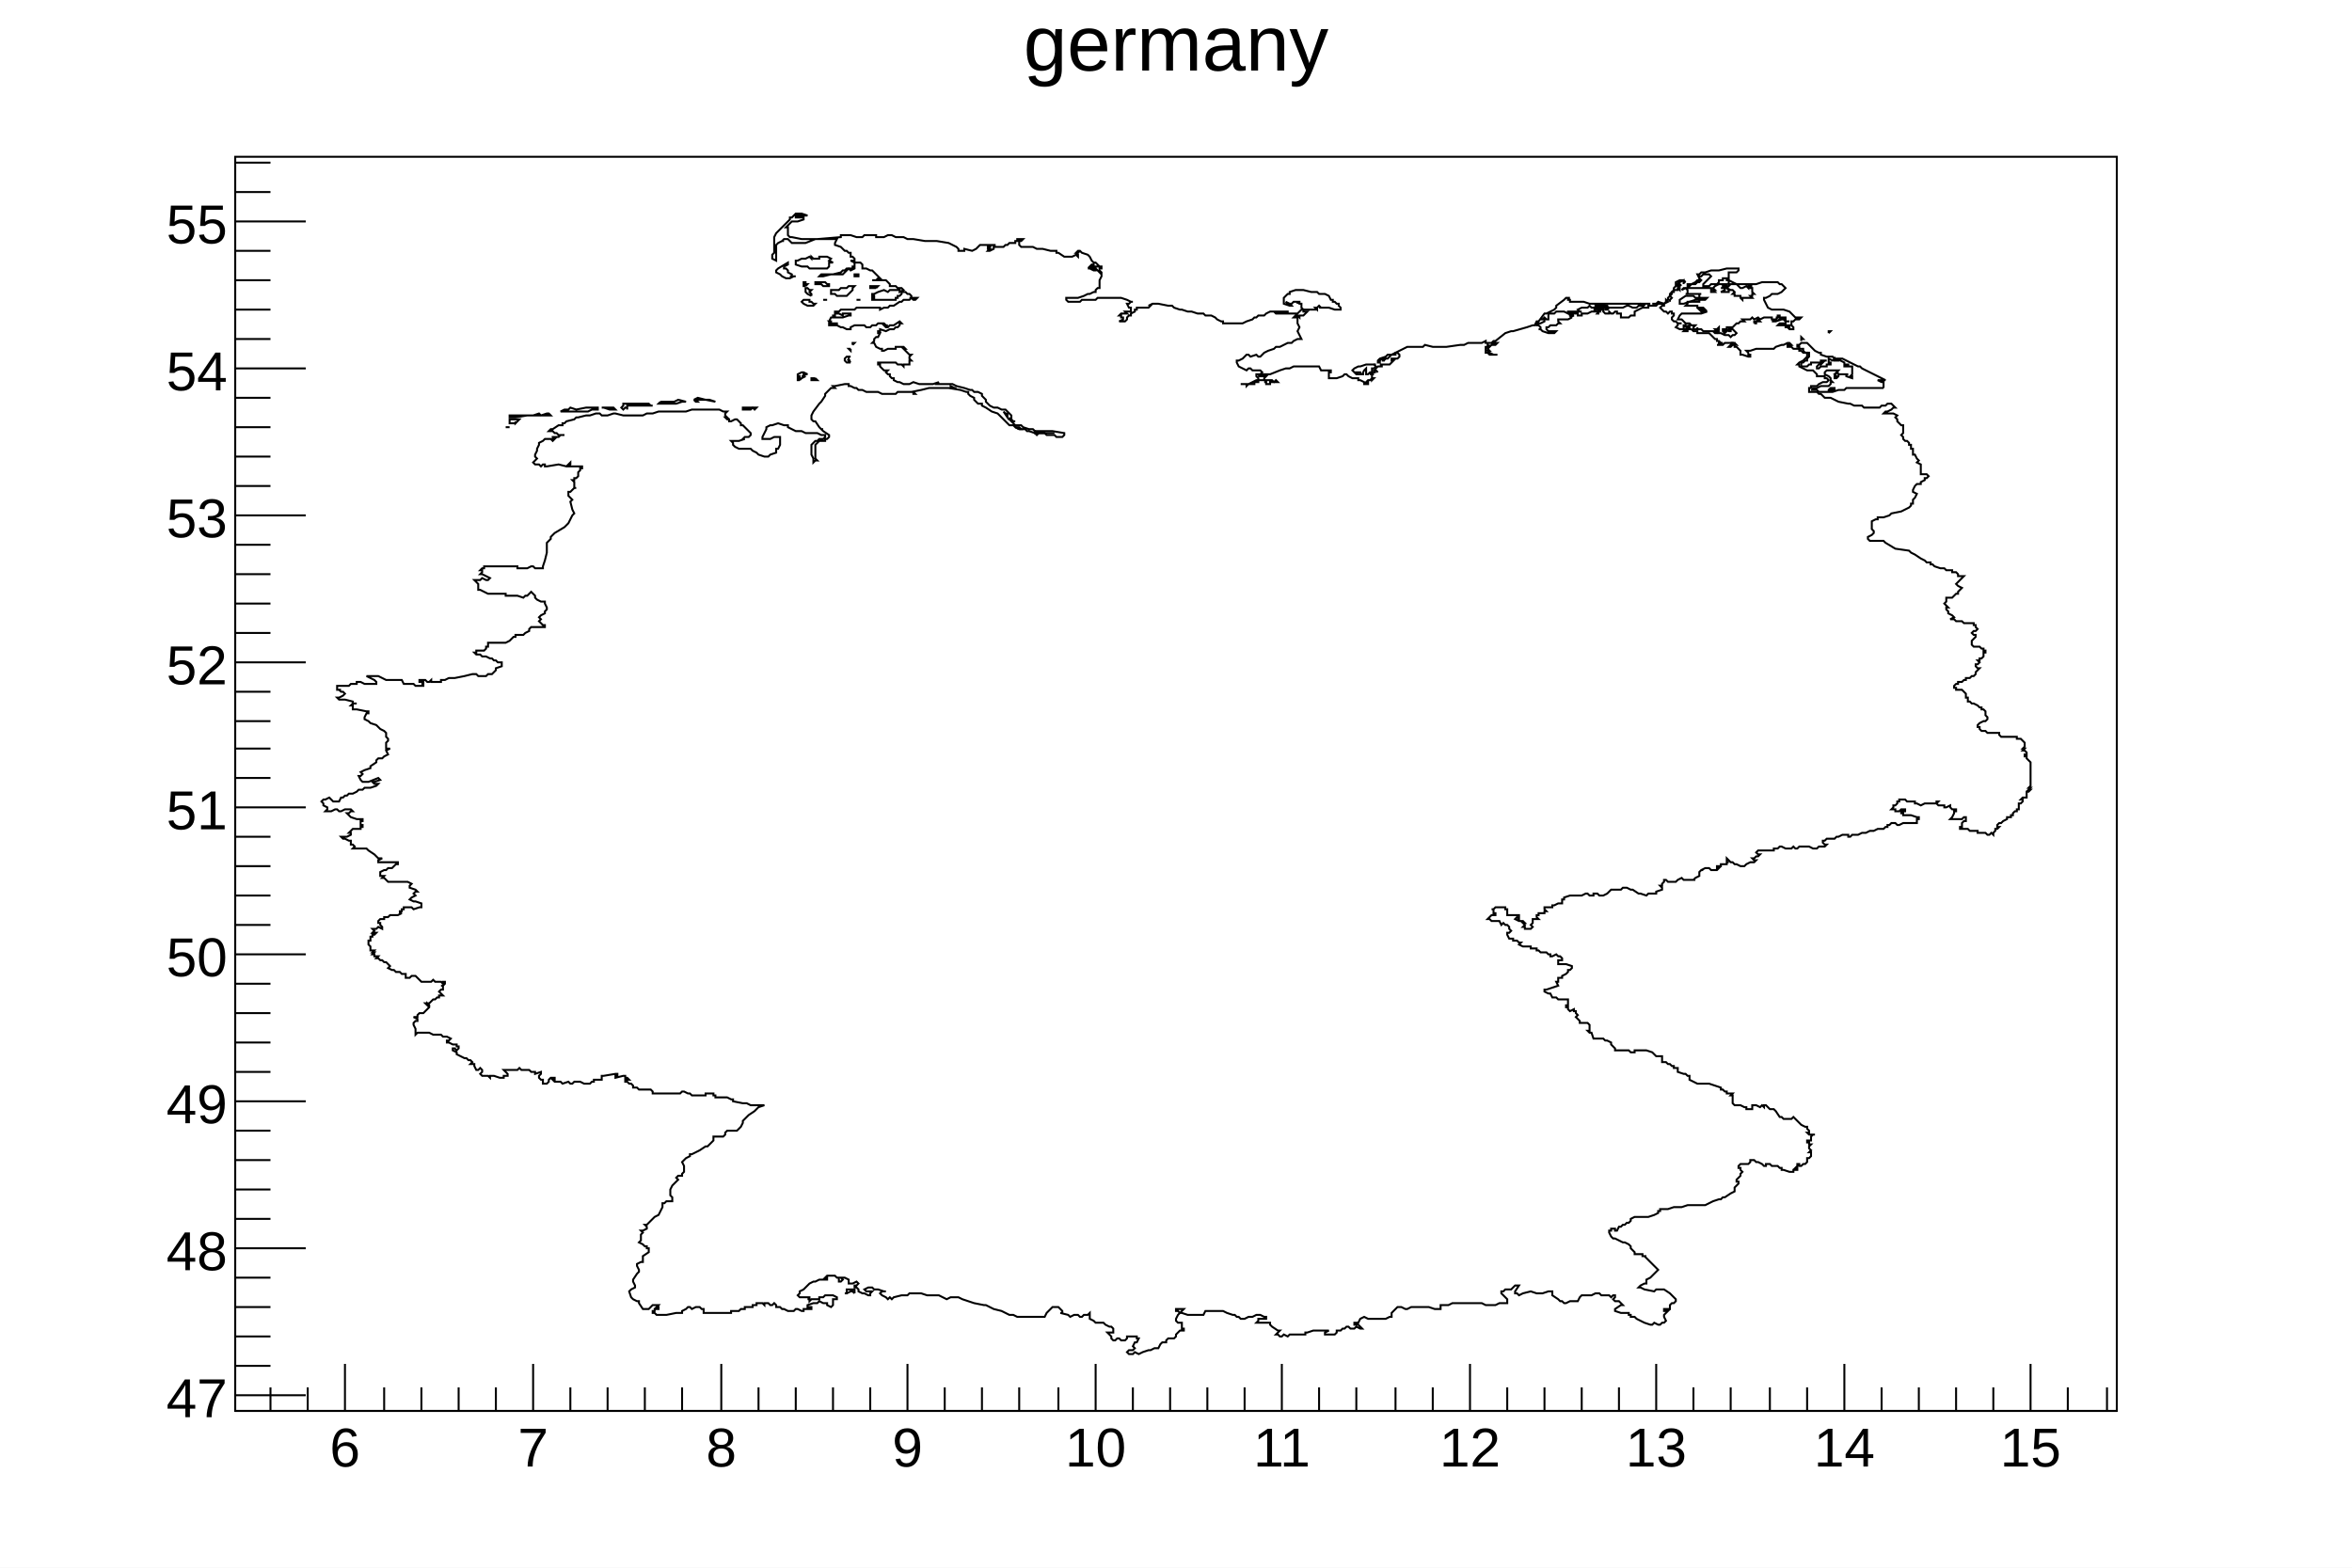
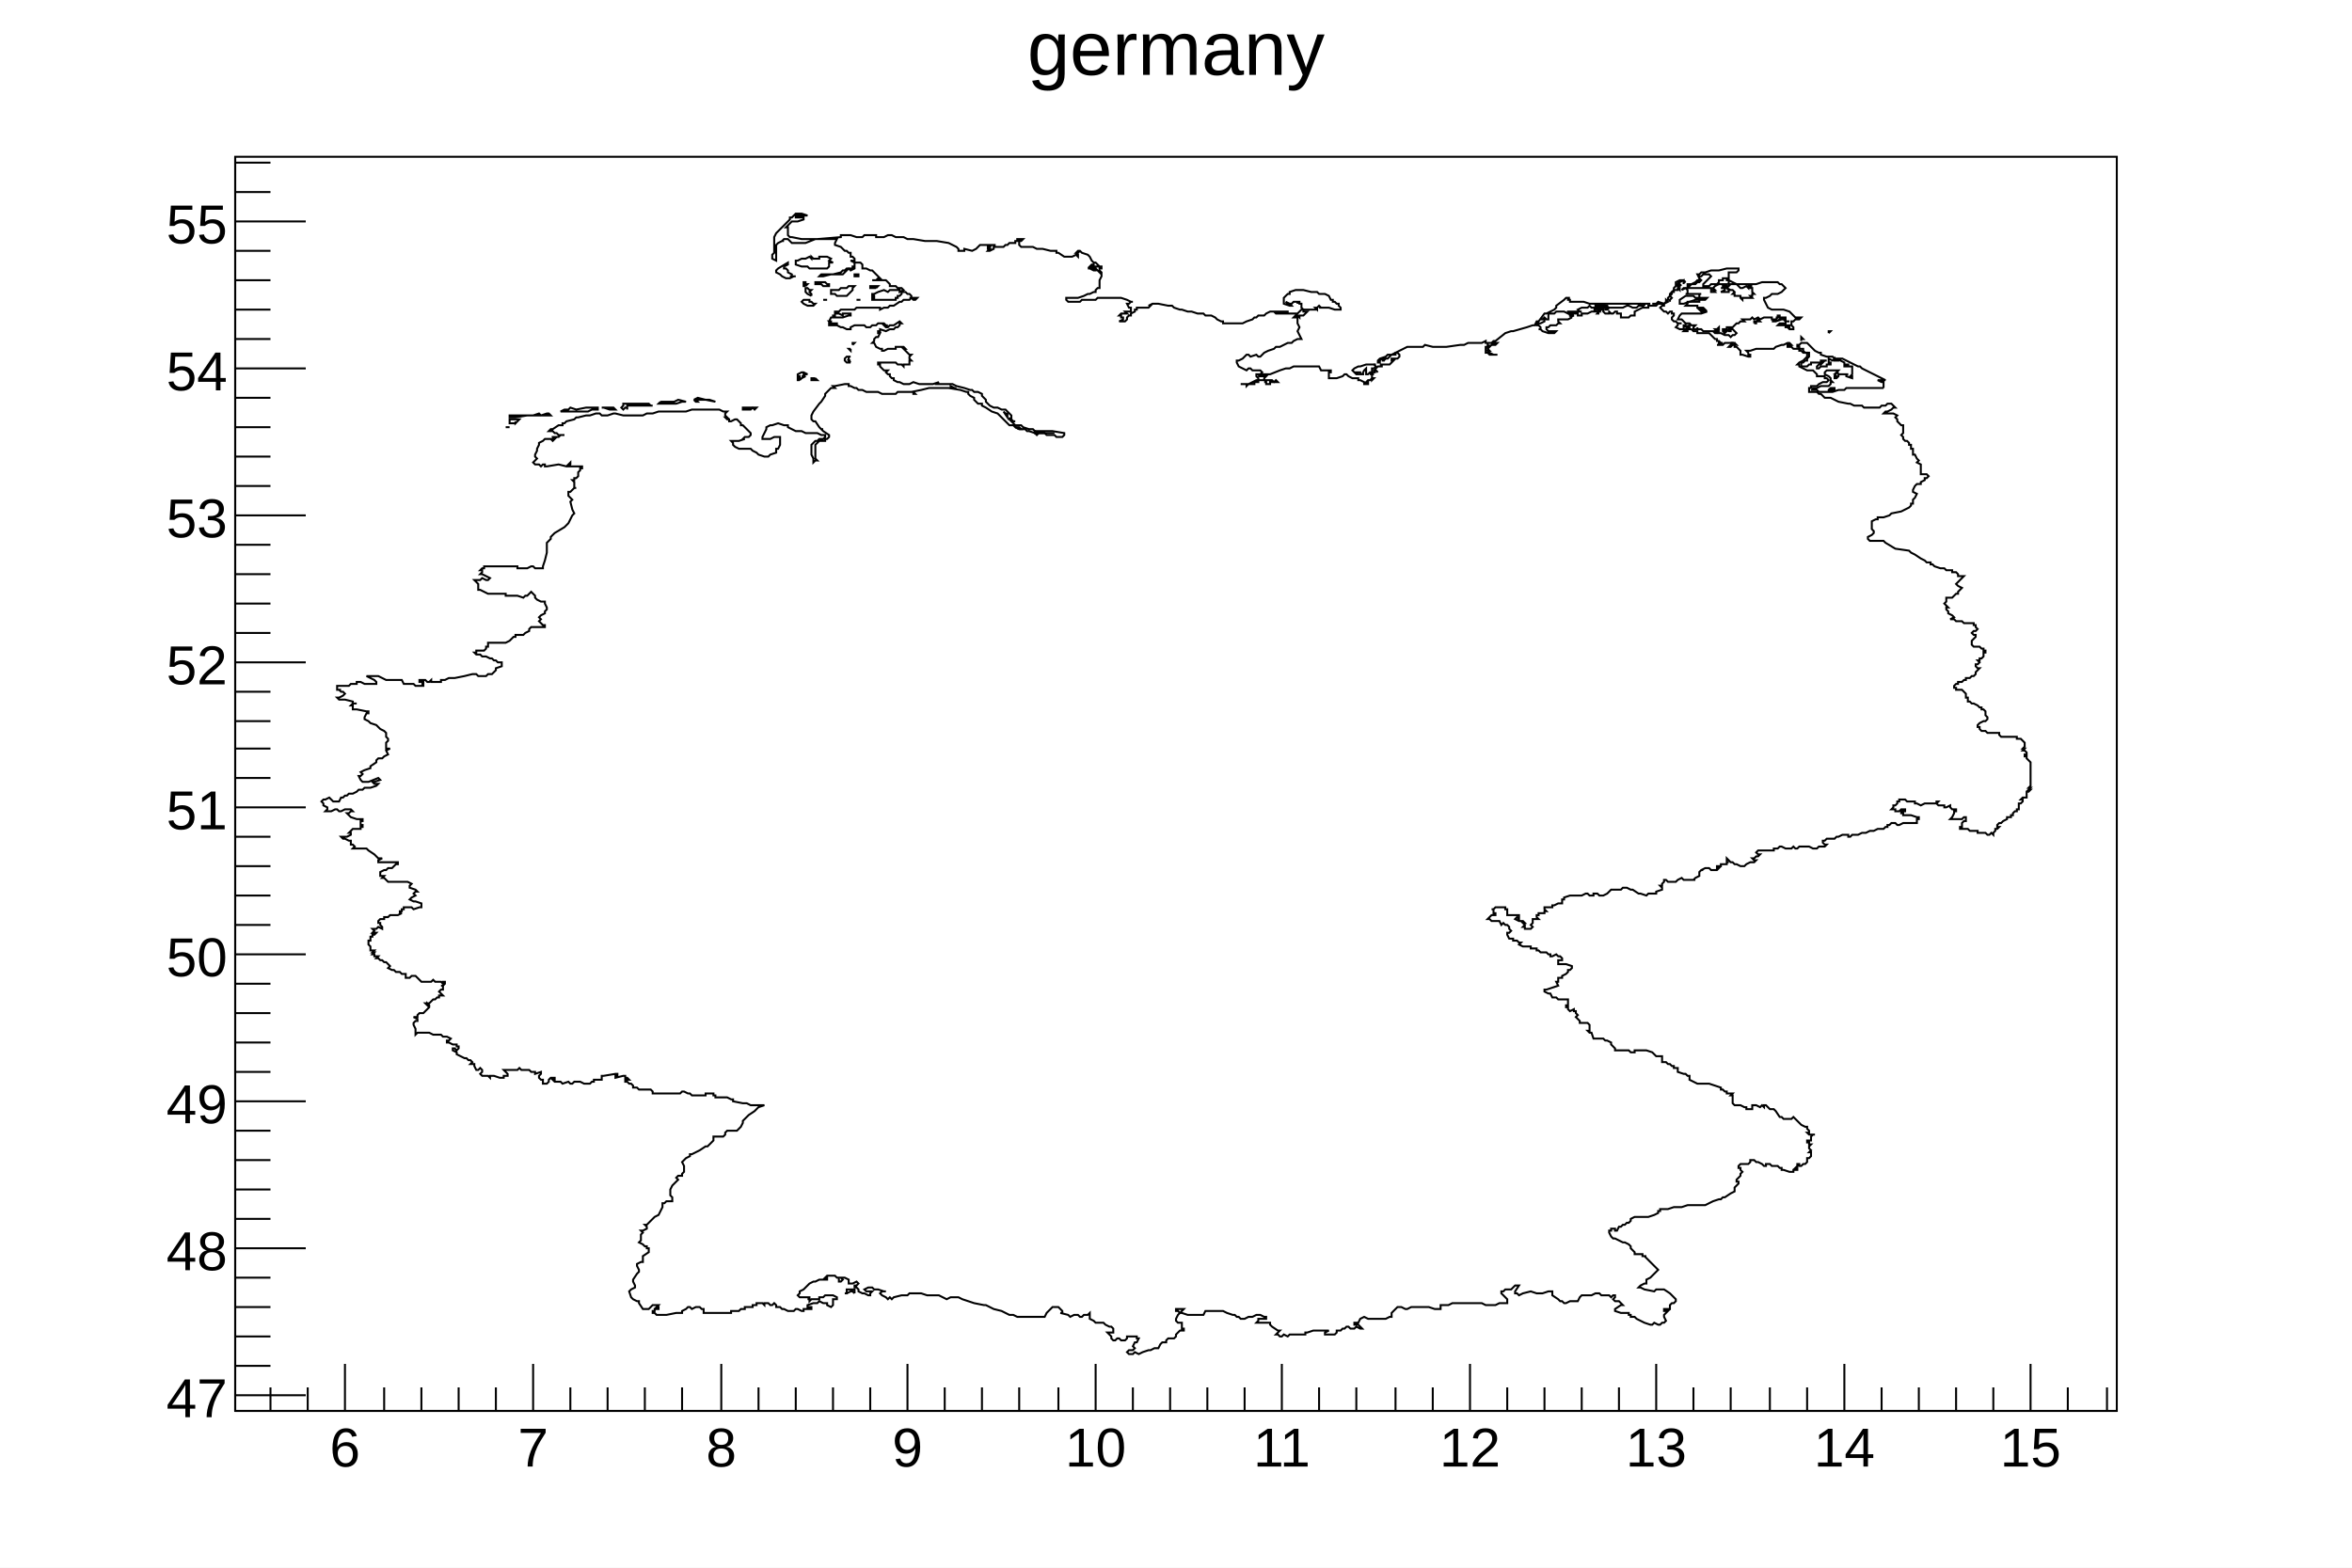
<svg xmlns="http://www.w3.org/2000/svg" viewBox="0 0 1200 800" preserveAspectRatio="none" width="1200" height="800">
  <path d="M0,0H1200V800H0Z" style="fill: white;" />
  <g>
    <g transform="translate(120,80)">
      <path d="M0,0H960V640H0Z" style="fill: white; stroke: black; stroke-width: 1;" />
      <svg x="0" y="0" overflow="hidden" width="960" height="640" viewBox="0 0 960 640">
        <g>
          <path d="M316,580l-1,-1h-1l-2,1h-1h1v-2h4v2" style="stroke: black; stroke-width: 1; fill: none;" />
        </g>
        <g>
          <path d="M304,54h-1v2l-1,1h-9l-1,-1h-3l-3,-1v-2h1l2,-1h2l2,-1l1,1v-1l1,1h3v-1h4l2,1l-1,1l2,1h-1" style="stroke: black; stroke-width: 1; fill: none;" />
        </g>
        <g>
          <path d="M280,56v1h1l1,1v1l2,1v1h2h-3h2l-2,1h-2l-2,-1l-1,-1l-2,-1v-1l1,-1l5,-3v1l-2,1" style="stroke: black; stroke-width: 1; fill: none;" />
        </g>
        <g>
          <path d="M317,61h-1v-1h2v1h-1" style="stroke: black; stroke-width: 1; fill: none;" />
        </g>
        <g>
          <path d="M300,64h1l1,1h1v1h-3l-1,-1h-3v-1h4" style="stroke: black; stroke-width: 1; fill: none;" />
        </g>
        <g>
          <path d="M291,66h-1v-2h1v1h1l-1,1" style="stroke: black; stroke-width: 1; fill: none;" />
        </g>
        <g>
          <path d="M327,67h-3v-1h4l-1,1" style="stroke: black; stroke-width: 1; fill: none;" />
        </g>
        <g>
          <path d="M294,71l-2,-1l-1,-1v-2h1l1,1h1l-1,1l1,1v1" style="stroke: black; stroke-width: 1; fill: none;" />
        </g>
        <g>
          <path d="M313,70l-1,1h-5l-1,-1h-2v-2h4l1,-1h3l1,-1h3l-1,1v1l-1,1l-1,1" style="stroke: black; stroke-width: 1; fill: none;" />
        </g>
        <g>
          <path d="M317,73h2h-2" style="stroke: black; stroke-width: 1; fill: none;" />
        </g>
        <g>
          <path d="M301,73h-1h2h-1" style="stroke: black; stroke-width: 1; fill: none;" />
        </g>
        <g>
          <path d="M294,76h-2l-2,-1l-1,-1l1,-1h3v1h1l1,1h1l-1,1h-1" style="stroke: black; stroke-width: 1; fill: none;" />
        </g>
        <g>
          <path d="M315,96v-1h1l-1,1" style="stroke: black; stroke-width: 1; fill: none;" />
        </g>
        <g>
          <path d="M314,98v1l-1,-1h1" style="stroke: black; stroke-width: 1; fill: none;" />
        </g>
        <g>
          <path d="M314,105h-2l-1,-1v-1l1,-1h2h-1v2h1h-1l1,1" style="stroke: black; stroke-width: 1; fill: none;" />
        </g>
        <g>
          <path d="M288,114h-1v-1h1v-1h-1v-1l2,-1h1l2,1h-2v1h-1h2l-2,1l-1,1" style="stroke: black; stroke-width: 1; fill: none;" />
        </g>
        <g>
          <path d="M296,113l1,1h-3v-1h2" style="stroke: black; stroke-width: 1; fill: none;" />
        </g>
        <g>
          <path d="M365,118v-1l2,1h1h-3" style="stroke: black; stroke-width: 1; fill: none;" />
        </g>
        <g>
          <path d="M234,124l2,-1l4,1l5,1l-3,-1h-7l1,1h-1l-1,-1" style="stroke: black; stroke-width: 1; fill: none;" />
        </g>
        <g>
          <path d="M217,125h7l2,-1l4,1h-2l-3,1h-9l1,-1" style="stroke: black; stroke-width: 1; fill: none;" />
        </g>
        <g>
          <path d="M188,128h-1h6l1,1h-3l-3,-1" style="stroke: black; stroke-width: 1; fill: none;" />
        </g>
        <g>
          <path d="M200,128h-1l-1,1l-1,-1l1,-1v-1h13l1,1h1h-13v2v-1" style="stroke: black; stroke-width: 1; fill: none;" />
        </g>
        <g>
          <path d="M262,129h-3h1h-1v-1h7l-1,1l-1,-1l-1,1h-1" style="stroke: black; stroke-width: 1; fill: none;" />
        </g>
        <g>
          <path d="M177,130h-11l2,-1h2l1,-1l3,1l5,-1h6v1h-3l-2,1h-3" style="stroke: black; stroke-width: 1; fill: none;" />
        </g>
        <g>
          <path d="M392,130l1,1h1v2l-2,-3" style="stroke: black; stroke-width: 1; fill: none;" />
        </g>
        <g>
          <path d="M142,133h-2v-1h12l3,-1l1,1l3,-1h1l1,1h-12l-6,1h-1" style="stroke: black; stroke-width: 1; fill: none;" />
        </g>
        <g>
          <path d="M142,136h-2v-2h5l-1,1l-1,1v-1v1h-1" style="stroke: black; stroke-width: 1; fill: none;" />
        </g>
        <g>
          <path d="M138,138h2h-2" style="stroke: black; stroke-width: 1; fill: none;" />
        </g>
        <g>
          <path d="M400,139l-2,-1h2l1,1h-1" style="stroke: black; stroke-width: 1; fill: none;" />
        </g>
        <g>
          <path d="M410,141h8h-10v-1l2,1" style="stroke: black; stroke-width: 1; fill: none;" />
        </g>
        <g>
          <path d="M736,67h1v1l-1,-1" style="stroke: black; stroke-width: 1; fill: none;" />
        </g>
        <g>
          <path d="M759,67h1l1,-1h1l-1,1l2,1h1l1,1l-1,1h1v1h3v1l1,1v-1h5l-1,-1h1v-1h1l-1,-1v-2h-1v-1h1h-2v1l-1,-1l-2,1h-1l-2,-2h-4v-2h-1v-1h-2v1h-2v1l-1,1h-3l-1,1h-3v-1l1,-1l2,-2l1,-1l-1,-1h-3l-1,1h-1v1l1,1l-1,1h-1l-1,1h-2l-1,1h-1v-1h2l2,-1l1,-1h1v-1l-1,-2h1l1,-1h2l3,-1h4l4,-1h6v1l-1,1h-4v4l2,1l2,1h10l3,-1h8l1,1h1l1,1l1,1l-1,1l-1,1l-2,1h-3l-1,1l-2,1h-1v1l1,2l1,2l2,1h6l3,1l1,1l1,1l1,1h3l-1,1h-2l-1,1h-1v2l1,1v1h-2l-1,-1h-1v-1l2,1v-1h-6l1,-1h3v-1h2h-2l-1,-1h-2l-2,1h-2h2l3,-1h2v-1h-3v-1h-1v1h-1h1l-1,1h-2v-1h-4l-2,1l-1,-1l-2,1l-1,-1l-1,1h-4l1,1h-2l-1,1h-1l-1,1l-2,2h-1l1,-1h-2v1h-2v1l1,1l1,-1h-1v-1h1l1,1h1v-1h1l1,1l1,1l-1,1h-1l-1,1l-1,-1h-2l-2,-1h-3l-1,-1h-1h1l2,1l1,-1l-1,-1h1v-1l-1,1h-1l1,1h-7l-1,-1h-2v-1v1h-2v-1l1,-1h-3l-3,1v-1h1v-1h2l1,1l-1,-1h-2l-2,-2h-2l1,-2l1,-1h10l3,-1h-3l-1,-1h3l-1,-1h-3v-1h-6l1,-1v-1h6v-1h2h-1h2l1,-1h-4v-2h1h-7v-2l-1,-1l-2,1l1,-1h14v2h2l-1,-1h1l-1,-1l1,-1l2,-1h4l-1,1h-1v1h-1h2v1l-2,1h4v-1h1h-1l-1,-1h-2" style="stroke: black; stroke-width: 1; fill: none;" />
        </g>
        <g>
          <path d="M741,70h-1h1" style="stroke: black; stroke-width: 1; fill: none;" />
        </g>
        <g>
          <path d="M740,64h-1v1v-2l-2,1h-1l1,1h-1v1h1l-1,1v1h-2v1h-1v1l-1,1l1,1l-1,1v1v-1h-1v-1l1,-1v-1l2,-2v-1l1,-1v-2l2,-1h2l1,1" style="stroke: black; stroke-width: 1; fill: none;" />
        </g>
        <g>
          <path d="M737,74v-1l3,-2h4l1,1h2v1h-2l-6,2h-2v-1" style="stroke: black; stroke-width: 1; fill: none;" />
        </g>
        <g>
          <path d="M723,75h2l1,-1l3,1l1,-1v-1l1,1l-2,1h-6" style="stroke: black; stroke-width: 1; fill: none;" />
        </g>
        <g>
          <path d="M719,76l-1,-1h4h-3v1" style="stroke: black; stroke-width: 1; fill: none;" />
        </g>
        <g>
          <path d="M698,76h2v1h-5l1,-1h2" style="stroke: black; stroke-width: 1; fill: none;" />
        </g>
        <g>
          <path d="M701,77l-1,1h-1v-1h2" style="stroke: black; stroke-width: 1; fill: none;" />
        </g>
        <g>
          <path d="M542,75v-1h-2l-1,1h-1l-2,-1l1,1h1l1,1h-1l-3,-1v-3l1,-1l1,-1h1v-1l3,-1h4l4,1h3l1,1h3l2,1l1,2h1v1h1l1,1h1v1l1,1v1h-3l-3,-1h-5h2h-1l-1,-1l-1,1h-1l1,1v-1v1h-7l-1,-1v-2h-1h1h-1v-1h-1v1" style="stroke: black; stroke-width: 1; fill: none;" />
        </g>
        <g>
          <path d="M775,85v-1h1l1,-1h1h-1l1,1h-2v1h-1" style="stroke: black; stroke-width: 1; fill: none;" />
        </g>
        <g>
          <path d="M736,85h2h-2" style="stroke: black; stroke-width: 1; fill: none;" />
        </g>
        <g>
          <path d="M813,90v-1h1l-1,1" style="stroke: black; stroke-width: 1; fill: none;" />
        </g>
        <g>
          <path d="M799,94v-2l1,1h-1v1" style="stroke: black; stroke-width: 1; fill: none;" />
        </g>
        <g>
          <path d="M764,95h-1h2l1,1h-1v-1h-1" style="stroke: black; stroke-width: 1; fill: none;" />
        </g>
        <g>
          <path d="M581,106h1h-1" style="stroke: black; stroke-width: 1; fill: none;" />
        </g>
        <g>
          <path d="M581,108h-1v2h-1l-1,1h-1v-3l-1,1l-1,2h1h-2v-1h-2l1,1h-1l-1,-1l-1,-1l1,-1l2,-1h1l3,-1h4l1,1l-1,1" style="stroke: black; stroke-width: 1; fill: none;" />
        </g>
        <g>
          <path d="M841,118h-19l-1,1h-3l-3,1h-1v-1h2v-1h-2l-1,1v1h-5l-1,-1h-3h1v-1h2l2,-1h4l1,-1v-1h1l-1,-1v-1l-1,-1l-2,-1v-1l1,-1h6l-1,1h1l-2,1l1,1h-1v1h1l1,-1v-1h5h-1v1l3,1v-1h-1l1,-1v-4h-2v-1h-1v1h-1v-2l-2,-1v-1h-1v1h-2v-1l-1,1l-2,-1v2h1v1h-2v1h-3l-1,1h-1v-1l1,-1l1,-1v1l1,-1h-1l1,-1h2h-3v1h-5v1h-1l-1,1h-3v-2h1l1,-1h1v-1l1,-1v-2h-2l-1,-1v-1h-2v-1h-1v-1h1l1,-1h3l1,1l2,2l1,1l2,1h1v1l3,1h3l1,1h4l2,1l6,3h1l1,1l4,2l4,2l4,2h-4l2,1h1v3" style="stroke: black; stroke-width: 1; fill: none;" />
        </g>
        <g>
          <path d="M326,77h3v1l2,-1h2l1,-1h2l3,-2h1l1,-1h3l1,-1l1,1h1l1,-1h-4h1v-1l-1,-1h-1l-1,-1h-2v1l-1,1h-1v1h-1v1h-12v-1h1v-1h-1v-1h1l2,-1l3,-1l2,1l1,-1h5v1l2,-1l-1,-1h-2l-1,-1h-3v-1l-1,-1l-1,-1h-7h2l1,-1h1l-1,-1l-1,-1l-1,-1l-1,-1h-1l-2,-1h-2v-2l-1,-1h-3v3l-2,1l-1,-1l-1,1l-1,1l-1,1h-6l-4,1h-2l1,-1h6l4,-1l1,-1h1l1,-1h3v-1h1v-2l-2,-1h2v-1l-1,-1h-1v-2h-1l-1,-1h-1l-2,-2l-3,-1v-1l1,-2h-11l-5,2h-7l-1,-1l-1,-1h-2l-1,1h1h-1l-2,1l-1,1v8l-2,-1v-2l1,-1v-8l1,-2l3,-3l3,-3l1,-1v-1h1l1,-1l1,-1h3l3,1h-6v1h4v1l-3,1h-3l-1,1l-2,2h1v4l1,1h1l5,1h8l12,-1v-1h5l3,1h3l1,-1h6v1h4l2,-1h2l2,1h4l2,1h3l6,1h6l6,1l4,2l1,1v1h3v-1l4,1l2,-1l2,-2h8h-2l-1,1h-1v1h1l-1,1h1l2,-1v-1h5l1,-1h1l1,-1h3v-1h1v-1h3l-1,1h-1v2l1,1h6l2,1h3l4,1h3v1h1l3,2h4l2,-1l1,1v-1h-1l1,-1h-1l1,-1h1l1,1l3,1l1,1l1,2l1,1h1l1,1l1,1h1v1h-1v-1h-2v1h-1v-2h-1l-1,1h1v1h-2h1l2,1h1v-1l1,1l1,1v-1l1,1v2l-1,2v4h-1l-1,1v1h-1l-2,1h-1l-2,1l-3,1h-6v1l1,1h6l1,-1h7l1,-1h12l3,1l2,1h1h-1l-1,1h-1l1,2h1v2h-3l1,1h-3l-1,1h1v1h1v1l-2,1h3l1,-1v-1l1,-1h1v-1l2,-1v-1h1v-1h6l1,-1h-1l2,-1h3l5,1h2l1,1l3,1h1l3,1h2l3,1h3l1,1h3l2,1l1,1l2,1h1v1h10l2,-1l3,-1l1,-1h1l1,-1h3l1,-1l2,-1h9v1h-4l-2,-1h-1l1,1h11l1,-1l1,-1h1v1h2l-1,1l-1,1h-2v1l-1,-1h-1l-1,1h2v3l1,2l-1,2l1,2l1,2h-2l-2,1l-1,1h-2l-4,2h-2l-1,1l-3,1l-2,1l-1,1l-1,1h-1l-1,-1l-3,1l-1,-1h-1l-1,1l-1,1l-2,1h-1v1l1,2l2,1l2,1l1,-1h1l1,1h4l1,1l-1,1h1h-3v1l1,1v1h-1l-2,1l-2,1h-4h3v1l1,-1h3v-1h2v-1h4v1h-1h1v1h2v-1h4l-1,-1l-1,1l-1,-1h-4v-1l1,-1h-3h1h-2l2,-1h4l5,-2l3,-1h2l2,-1h13l1,2h5v1h-1v3h4l3,-1l1,-1h1l1,1l2,1h3v1h1l2,1v1h2v-1h-1l1,-1h1l1,-1v1l1,-1h-1v-2h1h-2l2,-1h1h-1l1,-1l1,1l-1,-1h-1l1,-1l1,-1h2v-1h-1h5l1,-1l1,-1h-1v-1h3l1,-1v-1l-1,-1h-1v1h-2l-1,1l-1,1h-1l-1,1h-1h1v-1h-1l-1,1v1h-1v-1l1,-1l3,-1l1,-1h2l2,-1l6,-3h8l1,-1l4,1h7l7,-1h2l2,-1h7l2,-1v1h1v2h-1v3h1l1,1h4h-2l-2,-1l-1,-1h1l-1,-1l1,-2v1l1,-1h2l1,-1h-5h2l1,-1h1l5,-4l3,-1h1l7,-2l3,-1h1l1,-2h1l3,-4h1l2,-1l2,-1l1,-1v-1l4,-3l1,-1h2h-1v1h1v1h7l3,1h26l1,1h-2l-1,1h-2l-2,-1h-1l-2,1h-7l-2,-1h-5v1h-2l-1,-1l-1,1h-3l-2,1l1,1h1h-7v1l-2,-1h-4l-1,1h-3v3h-1l-1,-1l-1,1h1v1l-2,1h-2v1h1l1,1v1h-1h1l1,1l3,1h3l1,-1h-4l-1,-1v-1h1l1,-1h3l1,-1h1l-1,-1v-1h5l2,-1h-1l2,-1h-2v-1h4v1h2v-1h3l2,-1h2v-1h-1h1v-1h4v1h-3l1,1h-1v1h1h-1l1,-1l1,-1h1v1l1,1h2v-1l1,1h1l1,-1h1v1h2v2h4l1,-1h2v-2l2,-1l2,-1h3v-1h4l1,-1h3v1h-1l-1,1l1,1l1,1h1l1,1l1,-1h1v1h1v1l-1,1v1l1,1h1l1,1v1l-1,1l2,1h3l1,-1h1v1h-2l-1,1h2v-1h2l1,1h2v1h6l1,1l2,2h1v1h1l1,1h1h-2v1h-1h3l1,-1h4v1h-1l-1,1h1l1,-1h1v1h1l1,1l1,1v2h1l3,1h1v-1h-1v-1l-1,-1h2l3,-1h9l1,-1l3,-1h1l2,-1h1l1,1h-2v1h2l1,1h3v1h1l1,1h2v2l-1,1l-1,1l-2,1l-1,1h1v1l4,2h3l2,2v1h4v1h1l1,1l-1,1h-2l-2,1l-1,1h-3v1h-1v2h4l1,1h1l1,1l1,1h3l2,1l2,1l5,1h1l2,1h4l1,1h8l1,-1h2l1,-1h2l1,1l1,1h-1l-1,1l-2,1h-1l-1,1h5l2,1l-1,1l1,1v1l2,2h1v4l-1,1l1,1v1l1,1h1l1,1v1h1v2h1v3h1l1,2l1,1l-1,1l2,1v5h3l1,1l-1,1h-1v1l-2,1v1h-2l-1,1l-1,2v1l2,1l-1,2l-1,1v2h-1v1l-1,1l-2,1l-2,1l-5,1l-1,1l-3,1h-3v1h-1l-2,1v4l1,1v1l-1,1l-2,1v1l1,1h7l1,1l5,3l7,1l1,1l2,1l3,2l2,1l1,1h2v1h1l1,1l3,1h2l1,1h3v1h2l1,1v1h3l-1,1l-1,1l-2,2l1,1l2,1l-2,2v1h-1l-2,2h-3v2l-1,1l1,1l1,1h-1v1l1,1v1l2,1l1,1l-2,1h2l1,1h3l1,1h5v1h1v1l1,1l-1,1h-1l-1,1l1,1h1v1l-2,2v2l1,1h3l1,1h1v1h1v1h-1v2l-1,1h-1v1h-1l1,1l-1,1h-1v1l1,1h1l-1,1l-1,1v1l-1,1h-1l-1,1h-2v1h-1l-1,1h-2v1h-1l-1,1v1h1v1h3l1,1l1,1v2h1v2h1l1,1h1l2,1l1,1h1v1h1l1,1v2l1,1v1l-1,1h-1l-2,1l-1,1v1h1v1l1,1h2l1,1h6v1l1,1h8v1h2l1,1l1,1v2l-1,1h1l-1,1h1l1,1v1h-1v1h1v1l1,1l1,1v12l-1,1h1l-1,1h1l-1,1h-1v3h-2l-1,1h1v1l-1,1h-1v3h-1v1h-1l-1,1v1h-1v1h-2v1l-2,1l-1,1h-1l-1,1v1h1l-1,1h-1v1l-1,1v1l-1,-1l-1,1h-1l-1,-1h-4h1h-1v-1h-4l-1,-1h-4v-1h1v-2l1,-1h1v-2h-1l-1,1h-6l1,-1l1,-2v-1h1v-1h-2l-1,-1v-1l-2,1h-1v-1h-3l-1,-1l1,-1h-1v1h-6l-2,1l-2,-1h-1v-1h-4l-1,-1h-3v1h-1v1l-1,1h-1v1l-1,1h2v1h2l1,-1h2v1h-2v1h1v1h4l3,1h1v1h-1v2h-7l-2,1h-1l-1,-1h-2l-1,1h-1v1h-1l-1,1h-3l-2,1h-2l-2,1h-2l-2,1h-3l-1,1h-1v-1h-3l-2,1h-1l-1,1h-4l-1,1h-1v1l1,1h1l-1,1h-3l-1,1h-2l-2,-1h-5l-1,1h-1l-1,-1l-1,1h-3l-2,-1h-1l-1,1h-2v1h-8l-1,1l1,1h1l-1,1h-1l-1,1h-1l1,1h1l-1,1h-2l-2,1l-1,1h-2l-2,-1h-1l-1,-1h-1l-1,-1l-1,-1v2h1h-1v1h-3v1h-2v1h1l-1,1h-3l-1,-1h-2l-2,1h1h-1l-1,1v2l-2,1l-1,1h1h-6l-1,-1l-2,1l-1,1h-4l-1,-1h-1v1l-1,1v1h-1l1,1v1l-3,1v1h-4l-1,1l-3,-1h-1l-3,-2h-1l-2,-1h-2l-1,1h-5l-1,1l-1,1l-2,1h-2l-1,-1h-2v1h-2l-1,-1h-1l-2,1h-6l-3,1v1h-1v2h-2l-2,1h-1v1h-4v1l1,1h-1v1h-3v1h-1v1l1,1h-3v2l-1,1l1,1l-1,1h-3v-1h-1l1,-1l-1,-1h1l-1,-1h-2l-2,-1l1,-1l1,1v-2h-6v-3h-1v-1h-5l-1,1h-1h1v2h1v1h-2l-1,1l-1,1h1l1,1h4l1,2l1,-1l1,1h1l1,1v1l1,1l-1,1h-1v1l1,2h2v1h2l1,1h1l-1,1l2,1h4v1h3v1h1l1,1h3l1,1h1v1h1l2,-1l1,1h1l1,1v1h-2v2h4l3,1v1l-1,1h-1v1l-1,1l-2,1v1h-2v2h-1l1,2l-6,2h-1v1l2,1h1l1,2h2l1,1h5v3h-1v1h1v1l1,1l2,-1v1h1v1l1,1l-1,1l1,1l1,1v1h4l1,1v3h-1l1,1h1l1,3h5l1,1h1l2,1v1l1,1l1,1v1h7l1,1h2v-1h6l3,1l2,2h3v3h2l1,1h1l1,1h1v1h2v2l3,1h1l1,1h1v2l2,1l2,1h6l6,2v1h1l1,1h1v1h3l-1,1h1v4l1,1h3l2,1h1v1h3v-2h2l2,1l1,-1l1,1v-1h1l1,1l1,1h2l1,1l2,3h1l1,1h4l1,-1l1,1l1,1l2,2l2,1h1v1l1,1v1h-1l1,1h3h-1l-1,1v2h-2v1h1v1h1l-1,1v1l1,1l-1,1h1v2l-1,1h-1v2l-1,1h-1l-1,1h-1v-1h-1v1l-1,1h1v1h-2v1h-2l-3,-1h-1v-1h-1l-1,-1h-3l-1,-1h-2v1h-1l-1,-1l-2,-1h-1l-1,-1h-2v1l-1,1h-4l-1,1v1h1v1l1,1l-1,1v1l-2,2v1h1v1l-2,2v2l-2,1l-3,2h-1l-1,1h-1l-3,1l-4,2h-9l-3,1h-4l-3,1h-4v1h-1v1l-2,1l-3,1h-7l-2,1v1l-1,1h-1l-1,1h-1l-1,1h-1l-1,2h-1v-1h-2v1h-1v1l1,2l1,1h1l4,2h1l2,1l1,1v1l1,1l1,1v1h4v1h2h-1l1,1l1,1l1,1l3,3l1,1l-1,1l-1,1l-2,2l-2,1v2h-1l-2,1l-1,1h1l2,1l5,1l1,-1h4l3,2l1,1l2,2v1l-1,1h-1l-1,1v2h-3v1h2l-2,2v1l1,2l-1,1h-1l-1,1h-1l-2,-1l-1,1h-1l-3,-1l-2,-1l-2,-1l-1,-1h-2v-1h-1v-1h-4l-3,-1v-1l3,-2h1l-2,-2h-2l-1,-1l1,-1v-1h-1l-1,1l-1,-1h-4l-1,-1h-2l-2,1h-5l-1,1l-1,2h-4l-2,1h-1l-1,-1h-1l-1,-1l-3,-2v-2h-2l-3,1h-3l-3,-1l-4,1l-2,1l-1,-1h-1v-1l2,-3h-2l-2,2h-3l-1,1h-1v1l1,1l1,1l1,1v2h-4l-2,1h-5l-2,-1h-15l-2,1h-4v2h-3l-3,-1h-9l-2,1h-1l-2,-1h-2l-1,1l-2,2v2h-1l-2,1h-9l-2,-1l-2,1l-1,2h-2v1h2l1,1l1,1h-1l-2,-1l-1,1h-2l-1,-1h-1l-1,1h-1l-1,1h-2v1l-1,1h-5v-1l2,-1h-8l-3,1h-1v1h-8l-1,1l-2,-1l-1,1h-1l-1,-1h-1l1,-1l1,-1h-1l-3,-2l-1,-1v-1h-7l1,-1v-1h4v-1h-1l-2,-1h-2l-2,1h-2l-2,1h-2l-1,-1h-1l-1,-1h-1l-3,-1l-2,-1h-9l-1,2h-8l-3,-1h-1l1,-1l1,-1h-4v1h1l1,1l-1,1l-1,2v1l1,1h2v3h1v1h-2l-2,2v1l-1,1h-3l-1,1v1h-2l-1,1l-1,2h-2l-2,1h-1l-3,1l-2,1l-2,-1l-1,1h-2l-1,-1l1,-1h2l1,-1l-1,-1l1,-2h1l1,-2h-1v-1h-5v1l-1,1h-2l-1,-1h-1l-1,1h-1l-1,-1v-1l-2,-2h3v-2l-1,-1h-1l-2,-1l-1,-1h-4l-1,-1l-2,-1v-3l-1,1h-2l-1,1h-1l-1,-1h-2l-2,1l-1,-1l-4,-1h1v-1l-1,-1l-1,-1h-3l-1,1l-1,1l-1,1l-1,2h-14l-2,-1h-2l-2,-1l-2,-1l-4,-1l-4,-2h-1l-5,-1l-6,-2l-2,-1h-4l-2,1l-2,-1l-2,-1h-6l-3,-1h-6l-1,1h-3l-4,1l-1,1l-1,-1l-1,1l-1,-1l-2,-1l-1,-1l1,-1h2h-1l-3,-1h-2l-1,-1h-2l-2,1l1,1h3l-1,1v1h-1l-2,-1h-1l-2,-1v-1l-1,-1h-1v-1h1l1,-1l-1,-1l-2,1h-2v-2l-2,-1h-2l1,1l-1,1h-1v-2h-1l-1,-1h-4l-1,1h1v1h-4l-2,1h-1l-2,1l-1,1l-1,1l-1,1l-2,1v1l-1,1l1,1h5v1h-1h1v1l1,-1h4v-1h2l1,-1h4l2,1v1h-2v3l-1,1l-2,-1v-1h-2l-2,-1l-1,1h-2l-3,1v1h2v1h-4v1h-1l-2,-1h-1l-1,1h-3l-2,-1h-1l-1,-1h-2v-1l-1,-1l-1,1h-1l-1,-1h-2v1l-1,-1h-3v1h-2v1h-4v1h-2l-1,1h-4v1h-14v-2h-1l-1,-1h-2l-2,1l-1,-1h-1l-1,1l-2,1v1h-3l-5,1h-5l-1,-1h-1v-1h1v-1h2v-1h-1l1,-1h-3l-1,1l-1,1h-3l-2,-3v-1h-1l-2,-1l-1,-1l-1,-3l1,-1l2,-1v-1l-1,-2v-1l2,-3l1,-1v-1l-1,-2v-1l2,-1h1v-3l3,-2v-2h-1v-1h-1l-1,-1l-2,-1l1,-1v-3l1,-1l-1,-1h1l2,-1v-1l-1,-1h1l1,-1l2,-2l1,-1l2,-1l2,-4v-2h1l1,-1h3v-2l-1,-1v-3l1,-2l1,-1l1,-1l1,-1l-1,-1l1,-1h2v-1l1,-1v-3l-1,-2l1,-1l1,-1l2,-1v-1h1l4,-2l3,-2h1l2,-2l1,-1v-2h5l1,-1v-1l1,-1h5l1,-1l1,-1l1,-2v-1l2,-2l1,-1l3,-2l2,-2l3,-1h-7l-2,-1h-2l-5,-1v-1h-1l-2,-1h-6v-1h-1v-1h-4v1h-7l-1,-1h-1l-2,-1h-1l-1,1h-14v-1l-1,-1h-6l-1,-1h-2v-1l-1,-1h-1l-1,-1h-1v-1h2l-1,-1h-1v-1h-1l-4,1v-1h1v-1h-1l-6,1h-1v2h-4v1h-1l-1,1h-3l-2,-1h-3l-1,1h-1l-1,-1l-3,1l-1,-1h-3l-1,-1h1v-1h-2l-1,1v1l-1,1h-2v-2h-1l-1,-1v-1l1,-1v-1l-3,1v-1h-2l-1,-1h-4l-1,-1l-1,1h-7l1,1l1,1v1h-2v1h-2l-3,-1h-2v1l-1,-1h-3l-1,-1l1,-1v-1l-1,-1l-1,1h-1l-1,-2v-1h-2l1,-1l-1,-1h-1l-1,-1h-1l-2,-1l-2,-1v-1l-2,-1v-1h1l1,1l1,-1v-1h-1v-1h-2l-2,-1h-1v-1h1l1,-1l-2,-1h-2l-1,-1h-4l-2,-1h-6l-1,1v-3l-1,-2v-1l1,-1h1v-1l-2,-1h2v-1l1,-1h2l1,-1l1,-1l1,-1v-1l-1,-1v1l-1,-1h2l1,-1l1,-1h1l1,-1h1v-1h2l-1,-1l-1,-1l1,-1h1v-2h-1h1l1,-1v-1h-1v1l-1,-1h-3l-1,-1l-1,1h-5l-3,-3h-2l-1,1h-2v-2h-2l-1,-1h-2l-1,-1h-1l-2,-1l1,-1l-1,-1l-1,-1h-1l-1,-1h-1l-1,-1h-1l1,-1h-2v-1h-1l1,-1h-1l1,-1h-2v-2l-1,-1v-2h1v-2h1v-1h1l1,-1h-2l1,-1l-1,-1h2l1,-1l2,1v-1l-1,-1v-1h-1v-1l1,-1h2v-1h2l1,-1h4l2,-1h-1v-1h1v-1h1v-1h4l1,1l3,-1h1v-2l-3,-1h-1l-2,-1l1,-1l2,-1l-1,-1l1,-1h1l-1,-1l-3,-1v-1l1,-1l-2,-1h-10l-1,-1l-1,-1h-1l1,-1h-2v-2l2,-1h1l1,-1h2l1,-1l1,-1h1v-1h-10v-1l2,-1h-2l-1,-1l-1,-1l-3,-2l-1,-1h-7l1,-1l-1,-1h-1v-2h-1l-2,-1h-1l-1,-1h3l2,-1v-1h-1l1,-1l1,-1h4v-1h1v-1h-1v-2h1v-1h-3l-3,-1l-1,-1l-1,-1h1l1,-1h1l-1,-1h-3l-2,1h-1l-1,-1h-1l-2,1h-3l1,-1v-1l-2,-1v-1l-1,-1l1,-1h1l2,-1l1,1l1,1h3l1,-2h1l1,-1h1l1,-1h2l2,-1l1,-1h2l1,-1h3l3,-1l1,-1h-2l-1,-1h1l3,-1l-1,-1l-5,2h-3l-1,-1l-1,-2h1l1,-1l-1,-1l2,-1l3,-1v-1l3,-2v-1l1,-1h2l1,-1l2,-1l-1,-2l2,-1h-2v-3l1,-1v-1l-1,-1v-2l-1,-1l-2,-1l-1,-1l-1,-1l-3,-1l-1,-1l-2,-1v-1l1,-2h1v-1h-1l-5,-1h-2v-2h-1l1,-1h2h-2v-1l-4,-1h-3l-1,-1h1l2,-1l1,-1l-1,-1h-1l-1,-1h1h-2v-2h6l1,-1h3v-1h2l2,1h6v-1l-1,-1l-2,-1l-2,-1h6l2,1l2,1h8l1,2h5l1,1h4v-1h-1h1v-1h-2v-1h3l1,1h1l1,-1v1h5v-1h2l2,-1h3l5,-1l4,-1h2l1,1h4l1,-1h2l1,-1l1,-1v-1l3,-1v-2h-2l-1,-1h-1l-1,-1h-1l-2,-1h-2l-1,-1h-2l-1,-1h1v-1h4l1,-1v-1h1v-2h9l2,-1l1,-1l1,-1h1v-1h4l1,-1l2,-1v-1l1,-1h7v-1h-1l-1,-1l-1,-1l1,-1l-1,-1l1,-1l2,-1v-1l1,-1v-1l-1,-2v-1h-2l-2,-1l-1,-1v-1l-1,-1l-1,-1l-1,1l-1,1h-1l-1,1l-3,-1h-6v-1h-9l-4,-2h-1v-3l-2,-2h3l1,-1l2,1h1l1,-1l-4,-2h-1l1,-1v-1h-1l1,-1h1v-1h17v1h5l2,-1h1l1,1h4v-1l1,-3l1,-4v-5l2,-2v-1l2,-2l5,-3l2,-2l2,-4l1,-1l-1,-2l-1,-4l1,-1l-1,-1l-1,-1v-2h1l1,-1l1,-1h1h-1v-3l-1,-1h1v-1h1l1,-1v-2l1,-1v-1h1v-1h-7l1,-1v-1l-2,2l-4,-1l-6,1h-1v-1h-1l-1,1l-1,-1h-2l-1,-1l2,-2l-1,-1v-1l1,-2v-1l1,-2v-1l2,-1l1,-1h3l1,1l1,-1h-1v-1h3l1,-1h2h-3l-1,-1h-1l-1,-1h-2l1,-1h1l3,-2h2v-1h1l1,-1l4,-1l1,-1h1l4,-1h2l3,-1h2l1,1h3l3,-1h1l4,1h10l2,-1h3l3,-1h14l3,-1h14l2,1h2l-1,1v1l1,1h-1l1,1h1v1h1l2,-1h1l2,2v1h1l2,2l2,2v1l-1,1h-2l-1,1h1l-3,1h-4l1,1v1l1,1l2,1h6l1,1l2,1l1,1l3,1h2l1,-1l3,-1v-2h1l1,-2v-4h-3l-2,1h-4v-1l2,-4v-1l2,-1h1l3,-1l3,1h2v1l2,1l2,1h3l2,1h6l2,1h2v1l-1,1h-2l-1,1h-1l-2,2v5l1,2v2l1,-1h1l-1,-1v-7l1,-1l1,-1h3v-1h1l1,-1v-1l-3,-2l-1,-1h1h-1l-1,-1l-2,-3h-1l-1,-1v-2l1,-2l3,-4l1,-1l2,-3v-1l2,-2l1,-1h2l-1,-1h1l5,-1h2v1h1l2,1h1l1,1h2l2,1h6l2,1h7l1,-1h8v1h1l-1,-1h-1l5,-1l4,-1h10l6,1l3,1h1v1l1,1l2,1v1l2,2h2v1l2,1l3,2l3,1l1,1l2,2l1,1l1,1l1,1h2l1,1l2,1h3l1,1h1l3,1l1,1l1,-1h3l1,1h4l1,1h3l1,-1v-1l-6,-1h-9l-1,-1h-2l-3,-1l-1,-1h-3l-1,-1l-1,-1l-1,-1v-1v1l1,1h2h-1l-1,-1v-2l-1,-1l-2,-2h-2l-2,-1h-2l-2,-1l-1,-1l-1,-1v-1l-2,-2v-1l-2,-1h-2l-1,-1h-1l-3,-1l-4,-1l-2,-1h-8l1,-1l-3,1h-7l-3,-1l-2,1h-3l-2,-1h-1l-2,-1v-1h-1l-1,-1v-1h-1l-1,-1l1,-1h-1h1h-2l-2,-2v-1h-1v-1h9l1,1h2l1,1v-1h3v-2h1l-1,-1v-1l1,-1h-1l-2,-2l-1,-1h1l-1,-1h-4v1h-4l-2,1h-1v-1h-1l-2,-1l-1,-2h-1l1,-1v-1l1,-1h1l1,-2h-1v-1h1v-1l3,1l2,-1h2l1,-1h1l1,-1v-1h1l-1,-1l-3,2h-2l-1,1h-1l-1,-1h2h-1l-1,-1h-3l-1,1h-2l-1,1h-2l-1,-1h-5l-2,1v1h-2l-2,-1h-1l-2,-1v-1h-2h1l1,1h-1l-1,-1h-1v-1h-1l1,1l1,1h1h-3v-2l1,-2h1v-1h1v1h4l3,-1h1v-1h-4v1l-2,-1h-2v-1h2l1,-1h2h-1h6l1,-1h9" style="stroke: black; stroke-width: 1; fill: none;" />
        </g>
      </svg>
      <g>
        <g transform="translate(0,640)">
          <path d="M0,0h960M18,-12V0M37,-12V0M56,-24V0M76,-12V0M95,-12V0M114,-12V0M133,-12V0M152,-24V0M171,-12V0M190,-12V0M209,-12V0M228,-12V0M248,-24V0M267,-12V0M286,-12V0M305,-12V0M324,-12V0M343,-24V0M362,-12V0M381,-12V0M400,-12V0M420,-12V0M439,-24V0M458,-12V0M477,-12V0M496,-12V0M515,-12V0M534,-24V0M553,-12V0M572,-12V0M592,-12V0M611,-12V0M630,-24V0M649,-12V0M668,-12V0M687,-12V0M706,-12V0M725,-24V0M744,-12V0M763,-12V0M783,-12V0M802,-12V0M821,-24V0M840,-12V0M859,-12V0M878,-12V0M897,-12V0M916,-24V0M935,-12V0M955,-12V0" style="stroke: black; stroke-width: 1;" />
          <g font-family="Arial" font-size="28" space="preserve" fill="black" text-anchor="middle">
            <text dy=".8em" transform="translate(56,6)">
       6
      </text>
            <text dy=".8em" transform="translate(152,6)">
       7
      </text>
            <text dy=".8em" transform="translate(248,6)">
       8
      </text>
            <text dy=".8em" transform="translate(343,6)">
       9
      </text>
            <text dy=".8em" transform="translate(439,6)">
       10
      </text>
            <text dy=".8em" transform="translate(534,6)">
       11
      </text>
            <text dy=".8em" transform="translate(630,6)">
       12
      </text>
            <text dy=".8em" transform="translate(725,6)">
       13
      </text>
            <text dy=".8em" transform="translate(821,6)">
       14
      </text>
            <text dy=".8em" transform="translate(916,6)">
       15
      </text>
          </g>
        </g>
        <g>
          <path d="M0,0v640M36,632H0M18,617H0M18,602H0M18,587H0M18,572H0M36,557H0M18,542H0M18,527H0M18,512H0M18,497H0M36,482H0M18,467H0M18,452H0M18,437H0M18,422H0M36,407H0M18,392H0M18,377H0M18,362H0M18,347H0M36,332H0M18,317H0M18,302H0M18,288H0M18,273H0M36,258H0M18,243H0M18,228H0M18,213H0M18,198H0M36,183H0M18,168H0M18,153H0M18,138H0M18,123H0M36,108H0M18,93H0M18,78H0M18,63H0M18,48H0M36,33H0M18,18H0M18,3H0" style="stroke: black; stroke-width: 1;" />
          <g font-family="Arial" font-size="28" space="preserve" fill="black" text-anchor="end">
            <text dy=".4em" transform="translate(-4,632)">
       47
      </text>
            <text dy=".4em" transform="translate(-4,557)">
       48
      </text>
            <text dy=".4em" transform="translate(-4,482)">
       49
      </text>
            <text dy=".4em" transform="translate(-4,407)">
       50
      </text>
            <text dy=".4em" transform="translate(-4,332)">
       51
      </text>
            <text dy=".4em" transform="translate(-4,258)">
       52
      </text>
            <text dy=".4em" transform="translate(-4,183)">
       53
      </text>
            <text dy=".4em" transform="translate(-4,108)">
       54
      </text>
            <text dy=".4em" transform="translate(-4,33)">
       55
      </text>
          </g>
        </g>
      </g>
    </g>
-     <g transform="translate(120,4)" font-family="Arial" font-size="40" space="preserve">
-       <text fill="black" text-anchor="middle" dy=".8em" transform="translate(480)">
+     <g transform="translate(120,4)" font-family="Arial" font-size="39" space="preserve">
+       <text fill="black" text-anchor="middle" dy=".8em" transform="translate(480,3)">
    germany
   </text>
    </g>
  </g>
</svg>
